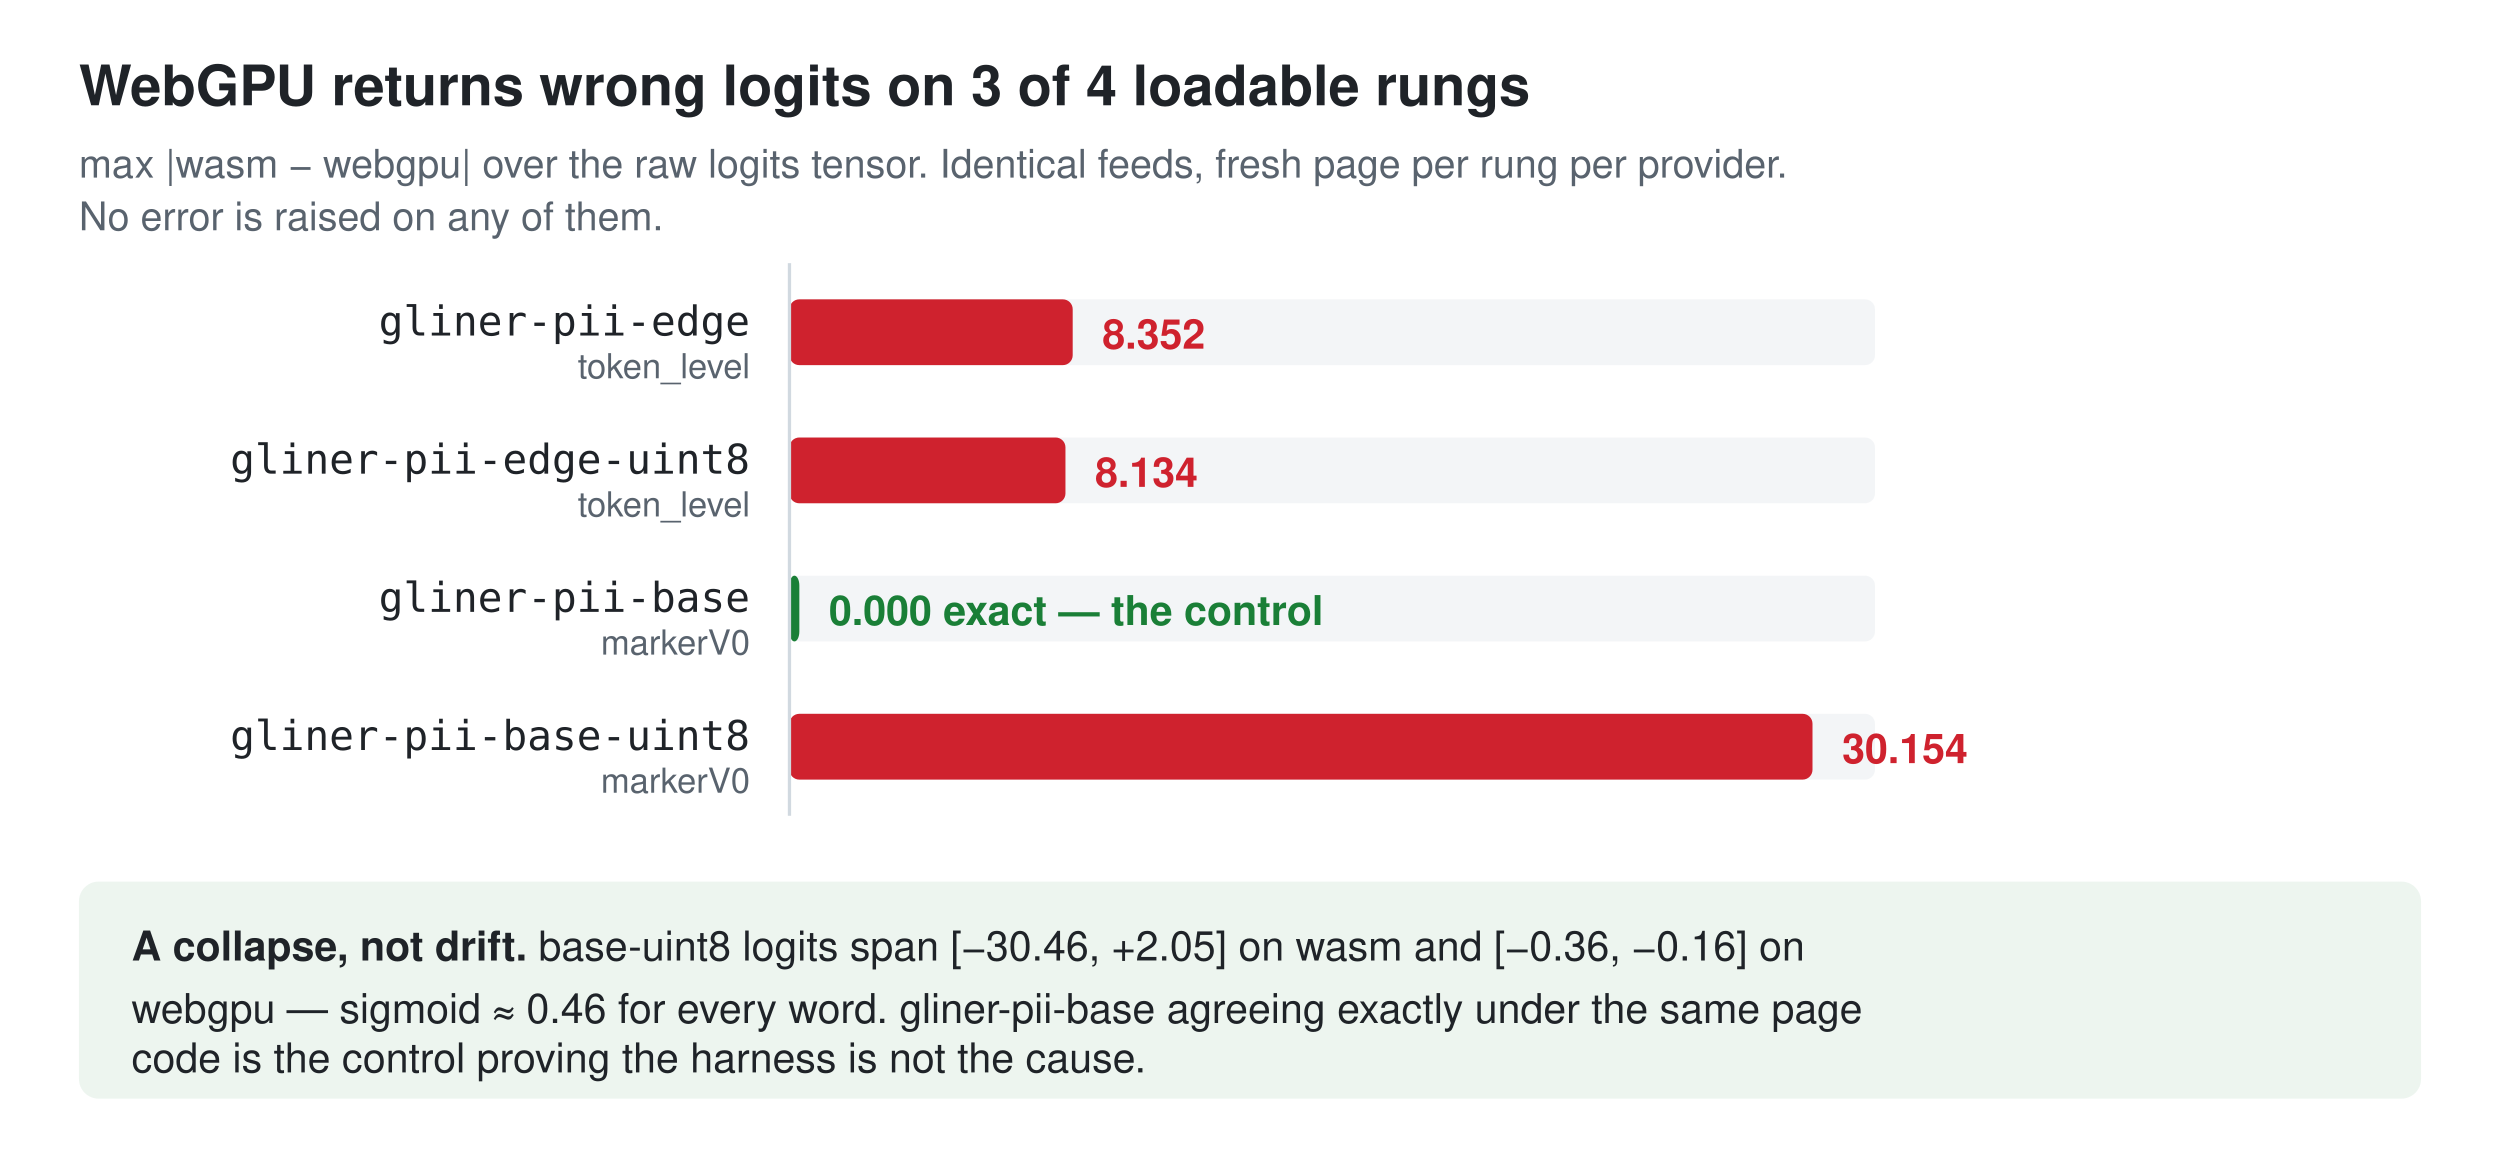
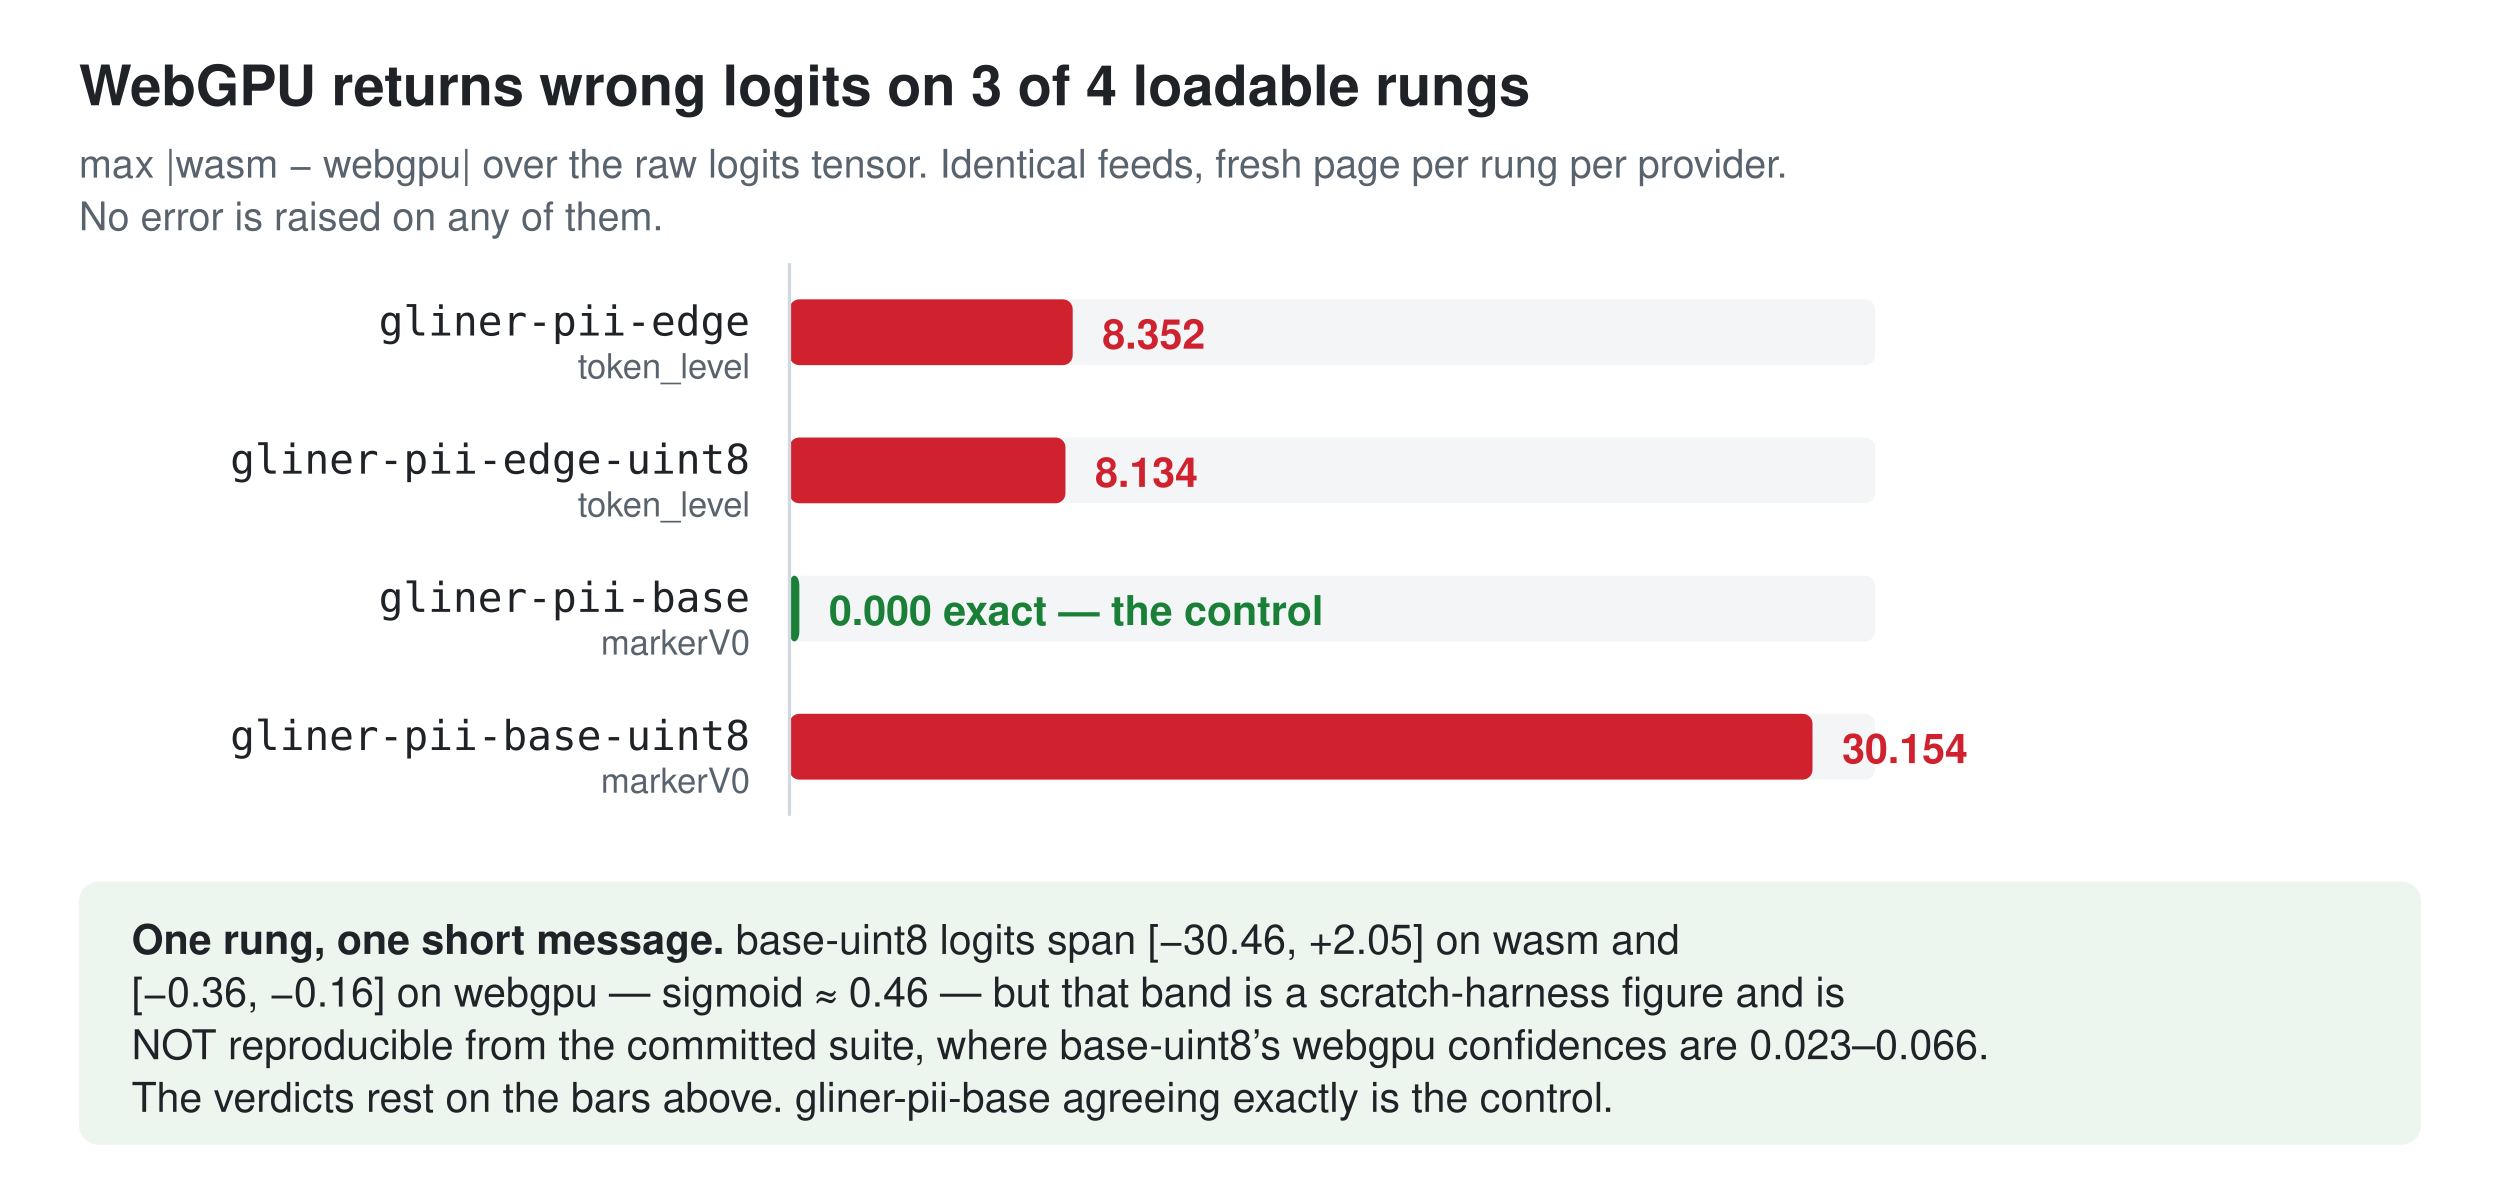
- <svg xmlns="http://www.w3.org/2000/svg" viewBox="0 0 760 350" width="760" height="350">
+ <svg xmlns="http://www.w3.org/2000/svg" viewBox="0 0 760 366" width="760" height="366">
  <style>
  .ink{fill:#1f2328}.mut{fill:#59636e}.grid{stroke:#d1d9e0}.gridf{fill:#d1d9e0}
  .bad{fill:#cf222e}.badS{stroke:#cf222e}.good{fill:#1a7f37}.goodS{stroke:#1a7f37}
  .b1{fill:#0969da}.b1S{stroke:#0969da}.b2{fill:#1a7f37}.b2S{stroke:#1a7f37}
  .b3{fill:#8250df}.b3S{stroke:#8250df}.warn{fill:#9a6700}
  @media (prefers-color-scheme:dark){
    .ink{fill:#e6edf3}.mut{fill:#9198a1}.grid{stroke:#3d444d}.gridf{fill:#3d444d}
    .bad{fill:#ff6a69}.badS{stroke:#ff6a69}.good{fill:#3fb950}.goodS{stroke:#3fb950}
    .b1{fill:#58a6ff}.b1S{stroke:#58a6ff}.b2{fill:#3fb950}.b2S{stroke:#3fb950}
    .b3{fill:#bc8cff}.b3S{stroke:#bc8cff}.warn{fill:#d29922}
  }
  text{font-family:-apple-system,BlinkMacSystemFont,'Segoe UI',Helvetica,Arial,sans-serif}
  .mono{font-family:ui-monospace,SFMono-Regular,Menlo,monospace}
</style>
  <text x="24" y="32" font-size="17" font-weight="700" class="ink">WebGPU returns wrong logits on 3 of 4 loadable rungs</text>
  <text x="24" y="54" font-size="12" class="mut">max |wasm − webgpu| over the raw logits tensor. Identical feeds, fresh page per rung per provider.</text>
  <text x="24" y="70" font-size="12" class="mut">No error is raised on any of them.</text>
  <text x="228" y="102" font-size="12.5" text-anchor="end" class="ink mono">gliner-pii-edge</text>
  <text x="228" y="115" font-size="10.5" text-anchor="end" class="mut">token_level</text>
  <rect x="240" y="91" width="330" height="20" class="gridf" opacity="0.25" rx="3" />
  <rect x="240" y="91" width="86.1" height="20" class="bad" rx="3" />
  <text x="335.1" y="106" font-size="12.5" font-weight="600" class="bad">8.352</text>
  <text x="228" y="144" font-size="12.5" text-anchor="end" class="ink mono">gliner-pii-edge-uint8</text>
  <text x="228" y="157" font-size="10.5" text-anchor="end" class="mut">token_level</text>
  <rect x="240" y="133" width="330" height="20" class="gridf" opacity="0.25" rx="3" />
  <rect x="240" y="133" width="83.9" height="20" class="bad" rx="3" />
  <text x="332.9" y="148" font-size="12.5" font-weight="600" class="bad">8.134</text>
  <text x="228" y="186" font-size="12.5" text-anchor="end" class="ink mono">gliner-pii-base</text>
  <text x="228" y="199" font-size="10.5" text-anchor="end" class="mut">markerV0</text>
  <rect x="240" y="175" width="330" height="20" class="gridf" opacity="0.25" rx="3" />
  <rect x="240" y="175" width="3.0" height="20" class="good" rx="3" />
  <text x="252.0" y="190" font-size="12.5" font-weight="600" class="good">0.000  exact — the control</text>
  <text x="228" y="228" font-size="12.5" text-anchor="end" class="ink mono">gliner-pii-base-uint8</text>
  <text x="228" y="241" font-size="10.5" text-anchor="end" class="mut">markerV0</text>
  <rect x="240" y="217" width="330" height="20" class="gridf" opacity="0.25" rx="3" />
  <rect x="240" y="217" width="311.0" height="20" class="bad" rx="3" />
  <text x="560.0" y="232" font-size="12.5" font-weight="600" class="bad">30.154</text>
  <line x1="240" y1="80" x2="240" y2="248" class="grid" stroke-width="1" />
-   <rect x="24" y="268" width="712" height="66" class="good" opacity="0.08" rx="6" />
-   <text x="40" y="292" font-size="12.5" class="ink">
-     <tspan font-weight="700">A collapse, not drift.</tspan> base-uint8 logits span [−30.46, +2.05] on wasm and [−0.36, −0.16] on</text>
-   <text x="40" y="311" font-size="12.5" class="ink">webgpu — sigmoid ≈ 0.46 for every word. gliner-pii-base agreeing exactly under the same page</text>
-   <text x="40" y="326" font-size="12.5" class="ink">code is the control proving the harness is not the cause.</text>
+   <rect x="24" y="268" width="712" height="80" class="good" opacity="0.08" rx="6" />
+   <text x="40" y="290" font-size="12.5" class="ink">
+     <tspan font-weight="700">One rung, one short message.</tspan> base-uint8 logits span [−30.46, +2.05] on wasm and</text>
+   <text x="40" y="306" font-size="12.5" class="ink">[−0.36, −0.16] on webgpu — sigmoid ≈ 0.46 — but that band is a scratch-harness figure and is</text>
+   <text x="40" y="322" font-size="12.5" class="ink">NOT reproducible from the committed suite, where base-uint8’s webgpu confidences are 0.023–0.066.</text>
+   <text x="40" y="338" font-size="12.5" class="ink">The verdicts rest on the bars above. gliner-pii-base agreeing exactly is the control.</text>
</svg>
